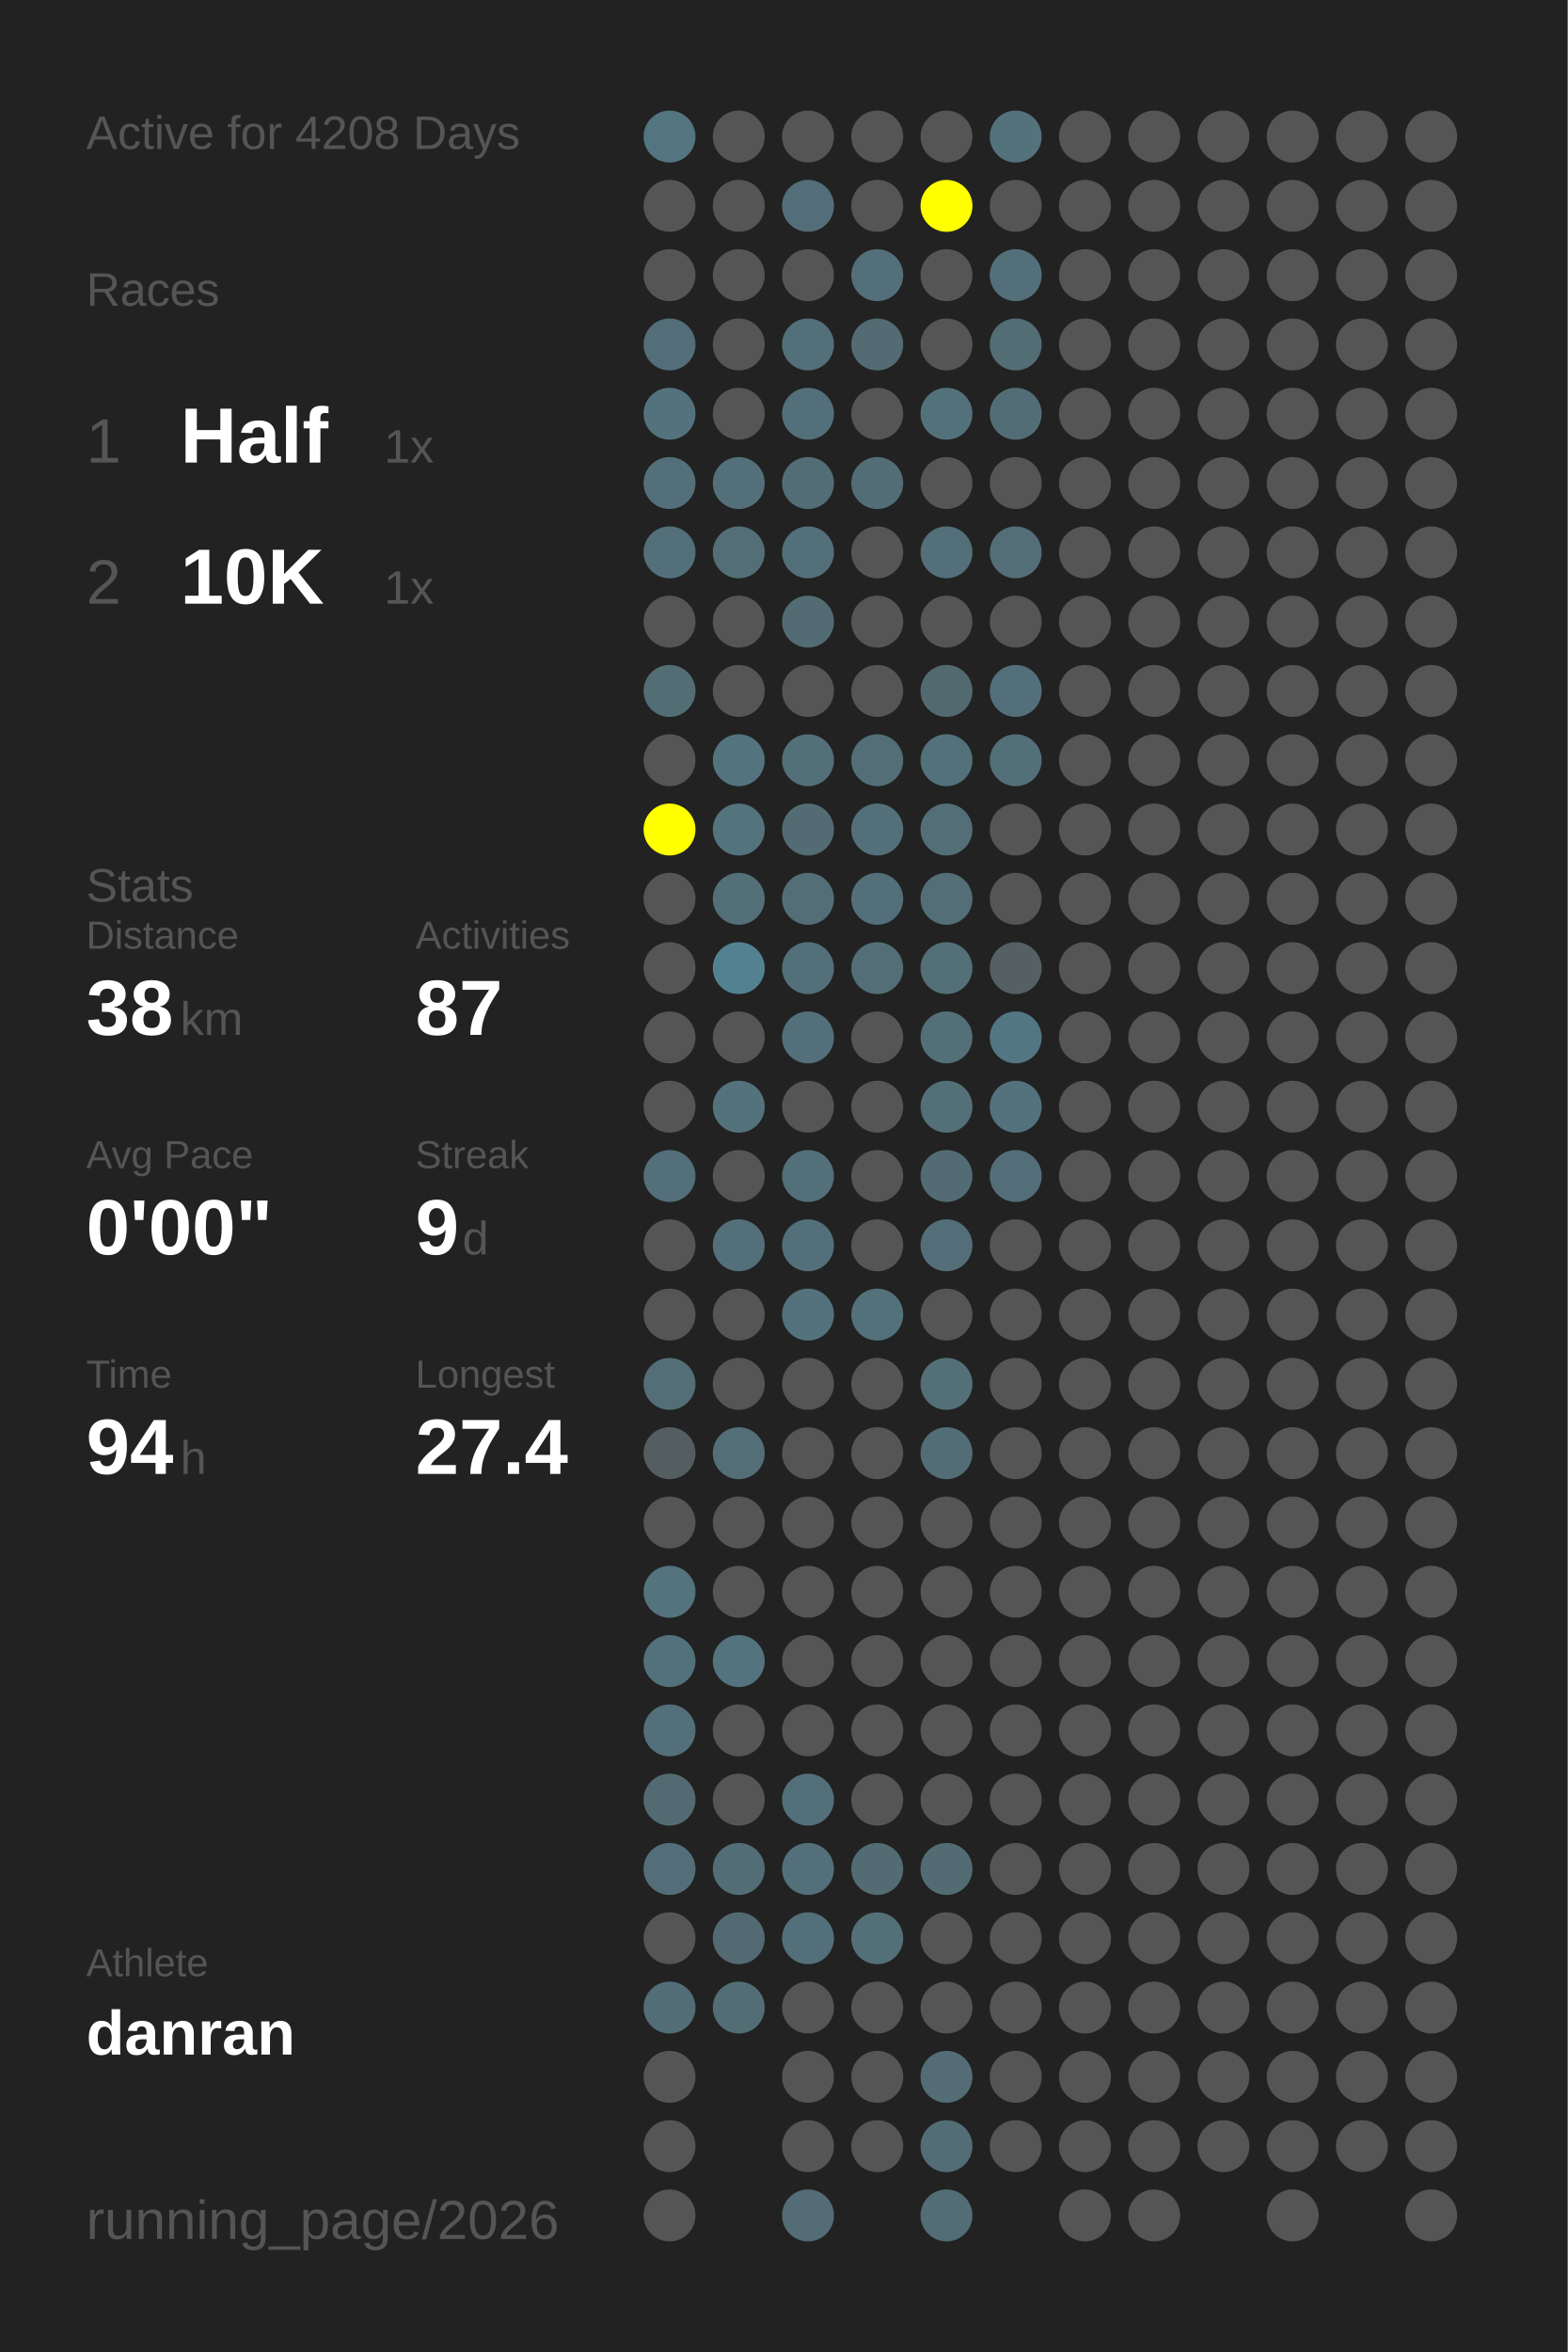
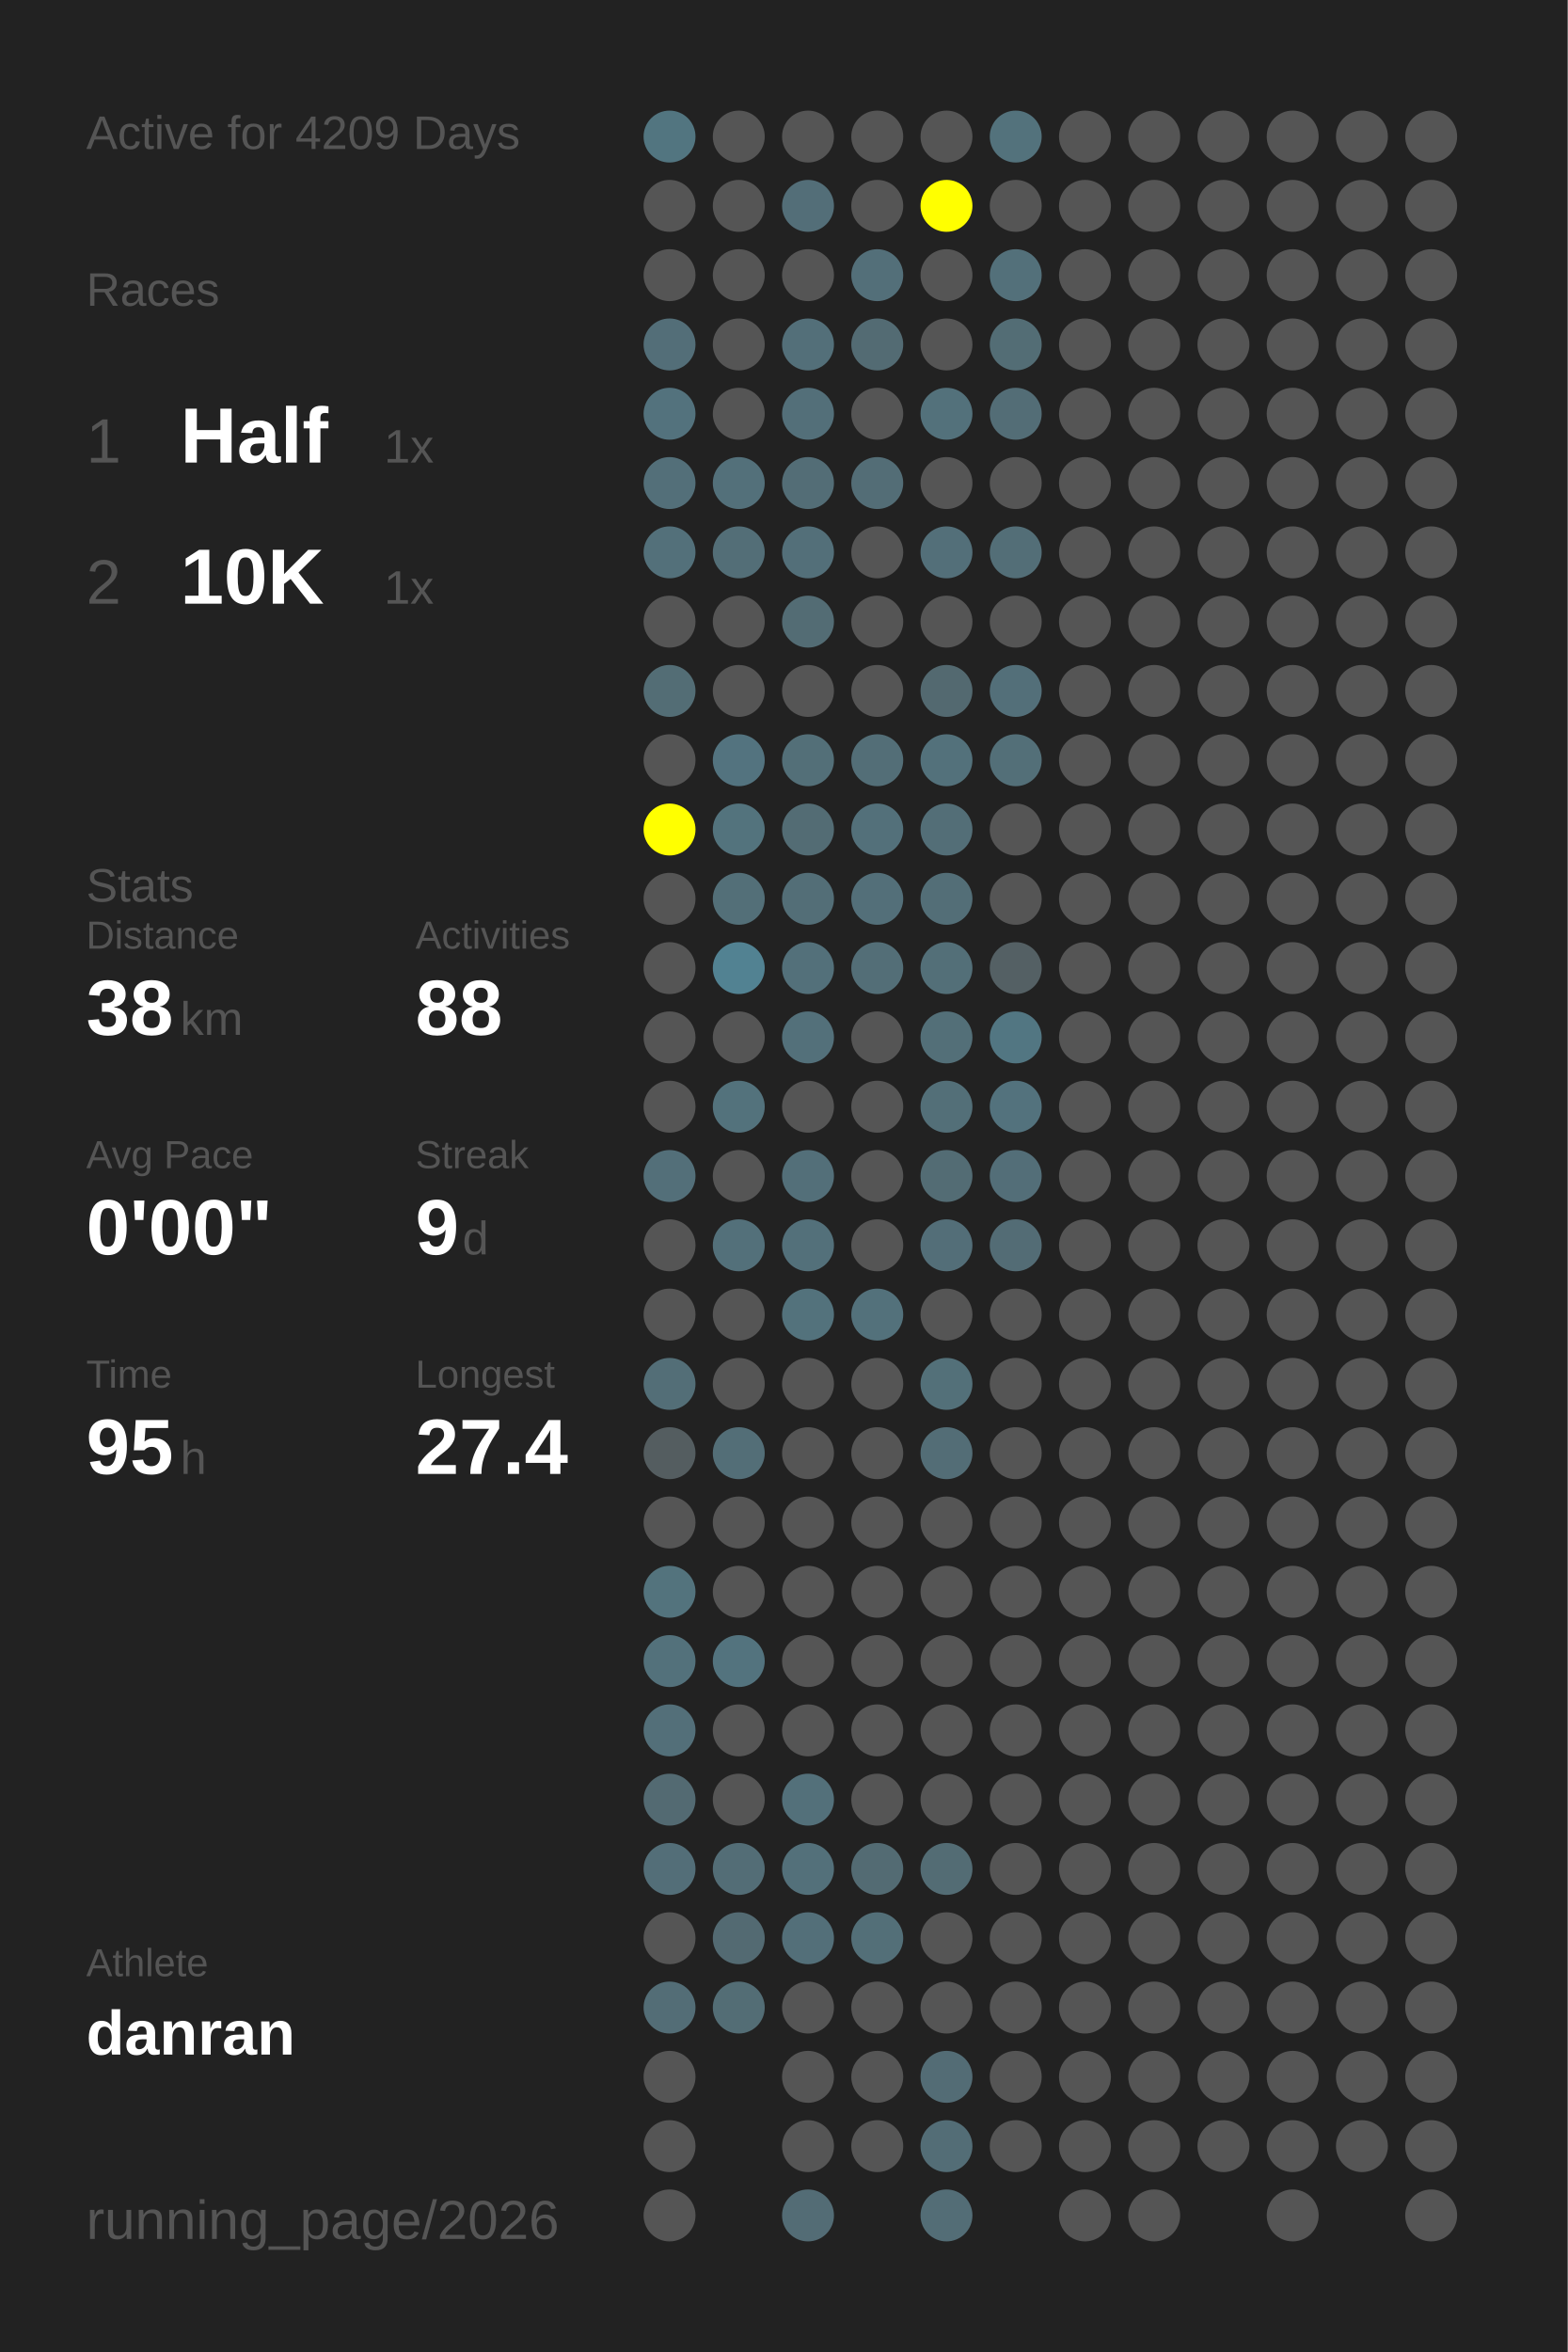
<svg xmlns="http://www.w3.org/2000/svg" baseProfile="full" height="300mm" version="1.1" viewBox="0,0,200,300" width="200mm">
  <defs />
  <rect fill="#222222" height="300" width="200" x="0" y="0" />
-   <text fill="#555555" style="font-size:6px; font-family:Arial;" x="11" y="19">Active for 4208 Days</text>
+   <text fill="#555555" style="font-size:6px; font-family:Arial;" x="11" y="19">Active for 4209 Days</text>
  <text fill="#555555" style="font-size:6px; font-family:Arial;" x="11" y="39">Races</text>
  <text fill="#555555" style="font-size:8px; font-family:Arial;" x="11" y="59">1</text>
  <text fill="#FFFFFF" style="font-size:10px; font-family:Arial; font-weight:bold;" x="23" y="59">Half</text>
  <text fill="#555555" style="font-size:6px; font-family:Arial;" x="49" y="59">1x</text>
  <text fill="#555555" style="font-size:8px; font-family:Arial;" x="11" y="77">2</text>
  <text fill="#FFFFFF" style="font-size:10px; font-family:Arial; font-weight:bold;" x="23" y="77">10K</text>
  <text fill="#555555" style="font-size:6px; font-family:Arial;" x="49" y="77">1x</text>
  <text fill="#555555" style="font-size:6px; font-family:Arial;" x="11" y="115">Stats</text>
  <text fill="#555555" style="font-size:5px; font-family:Arial;" x="11" y="121">Distance</text>
  <text fill="#FFFFFF" style="font-size:10px; font-family:Arial; font-weight:bold;" x="11" y="132">38</text>
  <text fill="#555555" style="font-size:6px; font-family:Arial;" x="23" y="132">km</text>
  <text fill="#555555" style="font-size:5px; font-family:Arial;" x="53" y="121">Activities</text>
-   <text fill="#FFFFFF" style="font-size:10px; font-family:Arial; font-weight:bold;" x="53" y="132">87</text>
+   <text fill="#FFFFFF" style="font-size:10px; font-family:Arial; font-weight:bold;" x="53" y="132">88</text>
  <text fill="#555555" style="font-size:5px; font-family:Arial;" x="11" y="149">Avg Pace</text>
  <text fill="#FFFFFF" style="font-size:10px; font-family:Arial; font-weight:bold;" x="11" y="160">0'00"</text>
  <text fill="#555555" style="font-size:5px; font-family:Arial;" x="53" y="149">Streak</text>
  <text fill="#FFFFFF" style="font-size:10px; font-family:Arial; font-weight:bold;" x="53" y="160">9</text>
  <text fill="#555555" style="font-size:6px; font-family:Arial;" x="59" y="160">d</text>
  <text fill="#555555" style="font-size:5px; font-family:Arial;" x="11" y="177">Time</text>
-   <text fill="#FFFFFF" style="font-size:10px; font-family:Arial; font-weight:bold;" x="11" y="188">94</text>
+   <text fill="#FFFFFF" style="font-size:10px; font-family:Arial; font-weight:bold;" x="11" y="188">95</text>
  <text fill="#555555" style="font-size:6px; font-family:Arial;" x="23" y="188">h</text>
  <text fill="#555555" style="font-size:5px; font-family:Arial;" x="53" y="177">Longest</text>
  <text fill="#FFFFFF" style="font-size:10px; font-family:Arial; font-weight:bold;" x="53" y="188">27.4</text>
  <text fill="#555555" style="font-size:5px; font-family:Arial;" x="11" y="252.065">Athlete</text>
  <text fill="#FFFFFF" style="font-size:8px; font-family:Arial; font-weight:bold;" x="11" y="262.065">danran</text>
  <text fill="#555555" style="font-size:7px; font-family:Arial;" x="11" y="285.581">running_page/2026</text>
  <circle cx="85.417" cy="17.419" fill="#527580" r="3.312" />
  <circle cx="85.417" cy="26.258" fill="#555555" r="3.312" />
  <circle cx="85.417" cy="35.097" fill="#555555" r="3.312" />
  <circle cx="85.417" cy="43.935" fill="#536e78" r="3.312" />
  <circle cx="85.417" cy="52.774" fill="#53727d" r="3.312" />
  <circle cx="85.417" cy="61.613" fill="#536f79" r="3.312" />
  <circle cx="85.417" cy="70.452" fill="#53707a" r="3.312" />
  <circle cx="85.417" cy="79.29" fill="#555555" r="3.312" />
  <circle cx="85.417" cy="88.129" fill="#536d75" r="3.312" />
  <circle cx="85.417" cy="96.968" fill="#555555" r="3.312" />
  <circle cx="85.417" cy="105.806" fill="#FFFF00" r="3.312" />
  <circle cx="85.417" cy="114.645" fill="#555555" r="3.312" />
  <circle cx="85.417" cy="123.484" fill="#555555" r="3.312" />
  <circle cx="85.417" cy="132.323" fill="#555555" r="3.312" />
  <circle cx="85.417" cy="141.161" fill="#555555" r="3.312" />
  <circle cx="85.417" cy="150" fill="#536f79" r="3.312" />
  <circle cx="85.417" cy="158.839" fill="#555555" r="3.312" />
  <circle cx="85.417" cy="167.677" fill="#555555" r="3.312" />
  <circle cx="85.417" cy="176.516" fill="#536e77" r="3.312" />
  <circle cx="85.417" cy="185.355" fill="#545d60" r="3.312" />
  <circle cx="85.417" cy="194.194" fill="#555555" r="3.312" />
  <circle cx="85.417" cy="203.032" fill="#53737d" r="3.312" />
  <circle cx="85.417" cy="211.871" fill="#53717b" r="3.312" />
  <circle cx="85.417" cy="220.71" fill="#536f79" r="3.312" />
  <circle cx="85.417" cy="229.548" fill="#536a72" r="3.312" />
  <circle cx="85.417" cy="238.387" fill="#536e78" r="3.312" />
  <circle cx="85.417" cy="247.226" fill="#555555" r="3.312" />
  <circle cx="85.417" cy="256.065" fill="#536d76" r="3.312" />
  <circle cx="85.417" cy="264.903" fill="#555555" r="3.312" />
  <circle cx="85.417" cy="273.742" fill="#555555" r="3.312" />
  <circle cx="85.417" cy="282.581" fill="#555555" r="3.312" />
  <circle cx="94.25" cy="17.419" fill="#555555" r="3.312" />
  <circle cx="94.25" cy="26.258" fill="#555555" r="3.312" />
  <circle cx="94.25" cy="35.097" fill="#555555" r="3.312" />
  <circle cx="94.25" cy="43.935" fill="#555555" r="3.312" />
  <circle cx="94.25" cy="52.774" fill="#555555" r="3.312" />
  <circle cx="94.25" cy="61.613" fill="#53707a" r="3.312" />
  <circle cx="94.25" cy="70.452" fill="#536e77" r="3.312" />
  <circle cx="94.25" cy="79.29" fill="#555555" r="3.312" />
  <circle cx="94.25" cy="88.129" fill="#555555" r="3.312" />
  <circle cx="94.25" cy="96.968" fill="#53737f" r="3.312" />
  <circle cx="94.25" cy="105.806" fill="#53737d" r="3.312" />
  <circle cx="94.25" cy="114.645" fill="#536f78" r="3.312" />
  <circle cx="94.25" cy="123.484" fill="#528292" r="3.312" />
  <circle cx="94.25" cy="132.323" fill="#555555" r="3.312" />
  <circle cx="94.25" cy="141.161" fill="#53727c" r="3.312" />
  <circle cx="94.25" cy="150" fill="#555555" r="3.312" />
  <circle cx="94.25" cy="158.839" fill="#53707a" r="3.312" />
  <circle cx="94.25" cy="167.677" fill="#555555" r="3.312" />
  <circle cx="94.25" cy="176.516" fill="#555555" r="3.312" />
  <circle cx="94.25" cy="185.355" fill="#536e77" r="3.312" />
  <circle cx="94.25" cy="194.194" fill="#555555" r="3.312" />
  <circle cx="94.25" cy="203.032" fill="#555555" r="3.312" />
  <circle cx="94.25" cy="211.871" fill="#53737e" r="3.312" />
  <circle cx="94.25" cy="220.71" fill="#555555" r="3.312" />
  <circle cx="94.25" cy="229.548" fill="#555555" r="3.312" />
  <circle cx="94.25" cy="238.387" fill="#536d76" r="3.312" />
  <circle cx="94.25" cy="247.226" fill="#536a72" r="3.312" />
  <circle cx="94.25" cy="256.065" fill="#536d75" r="3.312" />
  <circle cx="103.083" cy="17.419" fill="#555555" r="3.312" />
  <circle cx="103.083" cy="26.258" fill="#536e78" r="3.312" />
  <circle cx="103.083" cy="35.097" fill="#555555" r="3.312" />
  <circle cx="103.083" cy="43.935" fill="#536f79" r="3.312" />
  <circle cx="103.083" cy="52.774" fill="#536f79" r="3.312" />
  <circle cx="103.083" cy="61.613" fill="#536d76" r="3.312" />
  <circle cx="103.083" cy="70.452" fill="#536f79" r="3.312" />
  <circle cx="103.083" cy="79.29" fill="#536c74" r="3.312" />
  <circle cx="103.083" cy="88.129" fill="#555555" r="3.312" />
  <circle cx="103.083" cy="96.968" fill="#536f78" r="3.312" />
  <circle cx="103.083" cy="105.806" fill="#536c74" r="3.312" />
  <circle cx="103.083" cy="114.645" fill="#536e77" r="3.312" />
  <circle cx="103.083" cy="123.484" fill="#53707a" r="3.312" />
  <circle cx="103.083" cy="132.323" fill="#53707a" r="3.312" />
  <circle cx="103.083" cy="141.161" fill="#555555" r="3.312" />
  <circle cx="103.083" cy="150" fill="#536f79" r="3.312" />
  <circle cx="103.083" cy="158.839" fill="#53707a" r="3.312" />
  <circle cx="103.083" cy="167.677" fill="#53727c" r="3.312" />
  <circle cx="103.083" cy="176.516" fill="#555555" r="3.312" />
  <circle cx="103.083" cy="185.355" fill="#555555" r="3.312" />
  <circle cx="103.083" cy="194.194" fill="#555555" r="3.312" />
  <circle cx="103.083" cy="203.032" fill="#555555" r="3.312" />
  <circle cx="103.083" cy="211.871" fill="#555555" r="3.312" />
  <circle cx="103.083" cy="220.71" fill="#555555" r="3.312" />
  <circle cx="103.083" cy="229.548" fill="#53707a" r="3.312" />
  <circle cx="103.083" cy="238.387" fill="#53707a" r="3.312" />
  <circle cx="103.083" cy="247.226" fill="#536f79" r="3.312" />
  <circle cx="103.083" cy="256.065" fill="#555555" r="3.312" />
  <circle cx="103.083" cy="264.903" fill="#555555" r="3.312" />
  <circle cx="103.083" cy="273.742" fill="#555555" r="3.312" />
  <circle cx="103.083" cy="282.581" fill="#536c75" r="3.312" />
  <circle cx="111.917" cy="17.419" fill="#555555" r="3.312" />
  <circle cx="111.917" cy="26.258" fill="#555555" r="3.312" />
  <circle cx="111.917" cy="35.097" fill="#536f79" r="3.312" />
  <circle cx="111.917" cy="43.935" fill="#536b73" r="3.312" />
  <circle cx="111.917" cy="52.774" fill="#555555" r="3.312" />
  <circle cx="111.917" cy="61.613" fill="#536d76" r="3.312" />
  <circle cx="111.917" cy="70.452" fill="#555555" r="3.312" />
  <circle cx="111.917" cy="79.29" fill="#555555" r="3.312" />
  <circle cx="111.917" cy="88.129" fill="#555555" r="3.312" />
  <circle cx="111.917" cy="96.968" fill="#536e77" r="3.312" />
  <circle cx="111.917" cy="105.806" fill="#53707a" r="3.312" />
  <circle cx="111.917" cy="114.645" fill="#536f79" r="3.312" />
  <circle cx="111.917" cy="123.484" fill="#536e77" r="3.312" />
  <circle cx="111.917" cy="132.323" fill="#555555" r="3.312" />
  <circle cx="111.917" cy="141.161" fill="#555555" r="3.312" />
  <circle cx="111.917" cy="150" fill="#555555" r="3.312" />
  <circle cx="111.917" cy="158.839" fill="#555555" r="3.312" />
  <circle cx="111.917" cy="167.677" fill="#53717b" r="3.312" />
  <circle cx="111.917" cy="176.516" fill="#555555" r="3.312" />
  <circle cx="111.917" cy="185.355" fill="#555555" r="3.312" />
  <circle cx="111.917" cy="194.194" fill="#555555" r="3.312" />
  <circle cx="111.917" cy="203.032" fill="#555555" r="3.312" />
  <circle cx="111.917" cy="211.871" fill="#555555" r="3.312" />
  <circle cx="111.917" cy="220.71" fill="#555555" r="3.312" />
  <circle cx="111.917" cy="229.548" fill="#555555" r="3.312" />
  <circle cx="111.917" cy="238.387" fill="#536b73" r="3.312" />
  <circle cx="111.917" cy="247.226" fill="#536f78" r="3.312" />
  <circle cx="111.917" cy="256.065" fill="#555555" r="3.312" />
  <circle cx="111.917" cy="264.903" fill="#555555" r="3.312" />
  <circle cx="111.917" cy="273.742" fill="#555555" r="3.312" />
  <circle cx="120.75" cy="17.419" fill="#555555" r="3.312" />
  <circle cx="120.75" cy="26.258" fill="#FFFF00" r="3.312" />
  <circle cx="120.75" cy="35.097" fill="#555555" r="3.312" />
  <circle cx="120.75" cy="43.935" fill="#555555" r="3.312" />
  <circle cx="120.75" cy="52.774" fill="#53717b" r="3.312" />
  <circle cx="120.75" cy="61.613" fill="#555555" r="3.312" />
  <circle cx="120.75" cy="70.452" fill="#536f79" r="3.312" />
  <circle cx="120.75" cy="79.29" fill="#555555" r="3.312" />
  <circle cx="120.75" cy="88.129" fill="#536970" r="3.312" />
  <circle cx="120.75" cy="96.968" fill="#53717b" r="3.312" />
  <circle cx="120.75" cy="105.806" fill="#536e77" r="3.312" />
  <circle cx="120.75" cy="114.645" fill="#536e77" r="3.312" />
  <circle cx="120.75" cy="123.484" fill="#536f78" r="3.312" />
  <circle cx="120.75" cy="132.323" fill="#536f78" r="3.312" />
  <circle cx="120.75" cy="141.161" fill="#536f78" r="3.312" />
  <circle cx="120.75" cy="150" fill="#536c74" r="3.312" />
  <circle cx="120.75" cy="158.839" fill="#536e78" r="3.312" />
  <circle cx="120.75" cy="167.677" fill="#555555" r="3.312" />
  <circle cx="120.75" cy="176.516" fill="#537079" r="3.312" />
  <circle cx="120.75" cy="185.355" fill="#536d76" r="3.312" />
  <circle cx="120.75" cy="194.194" fill="#555555" r="3.312" />
  <circle cx="120.75" cy="203.032" fill="#555555" r="3.312" />
  <circle cx="120.75" cy="211.871" fill="#555555" r="3.312" />
  <circle cx="120.75" cy="220.71" fill="#555555" r="3.312" />
  <circle cx="120.75" cy="229.548" fill="#555555" r="3.312" />
  <circle cx="120.75" cy="238.387" fill="#536c74" r="3.312" />
  <circle cx="120.75" cy="247.226" fill="#555555" r="3.312" />
  <circle cx="120.75" cy="256.065" fill="#555555" r="3.312" />
  <circle cx="120.75" cy="264.903" fill="#536c75" r="3.312" />
  <circle cx="120.75" cy="273.742" fill="#536d76" r="3.312" />
  <circle cx="120.75" cy="282.581" fill="#536d76" r="3.312" />
  <circle cx="129.583" cy="17.419" fill="#53727c" r="3.312" />
  <circle cx="129.583" cy="26.258" fill="#555555" r="3.312" />
  <circle cx="129.583" cy="35.097" fill="#53707a" r="3.312" />
  <circle cx="129.583" cy="43.935" fill="#536d75" r="3.312" />
  <circle cx="129.583" cy="52.774" fill="#536d76" r="3.312" />
  <circle cx="129.583" cy="61.613" fill="#555555" r="3.312" />
  <circle cx="129.583" cy="70.452" fill="#536e77" r="3.312" />
  <circle cx="129.583" cy="79.29" fill="#555555" r="3.312" />
  <circle cx="129.583" cy="88.129" fill="#536f79" r="3.312" />
  <circle cx="129.583" cy="96.968" fill="#536f78" r="3.312" />
  <circle cx="129.583" cy="105.806" fill="#555555" r="3.312" />
  <circle cx="129.583" cy="114.645" fill="#555555" r="3.312" />
  <circle cx="129.583" cy="123.484" fill="#546064" r="3.312" />
  <circle cx="129.583" cy="132.323" fill="#527682" r="3.312" />
  <circle cx="129.583" cy="141.161" fill="#53727d" r="3.312" />
  <circle cx="129.583" cy="150" fill="#536e78" r="3.312" />
-   <circle cx="129.583" cy="158.839" fill="#555555" r="3.312" />
+   <circle cx="129.583" cy="158.839" fill="#536c75" r="3.312" />
  <circle cx="129.583" cy="167.677" fill="#555555" r="3.312" />
  <circle cx="129.583" cy="176.516" fill="#555555" r="3.312" />
  <circle cx="129.583" cy="185.355" fill="#555555" r="3.312" />
  <circle cx="129.583" cy="194.194" fill="#555555" r="3.312" />
  <circle cx="129.583" cy="203.032" fill="#555555" r="3.312" />
  <circle cx="129.583" cy="211.871" fill="#555555" r="3.312" />
  <circle cx="129.583" cy="220.71" fill="#555555" r="3.312" />
  <circle cx="129.583" cy="229.548" fill="#555555" r="3.312" />
  <circle cx="129.583" cy="238.387" fill="#555555" r="3.312" />
  <circle cx="129.583" cy="247.226" fill="#555555" r="3.312" />
  <circle cx="129.583" cy="256.065" fill="#555555" r="3.312" />
  <circle cx="129.583" cy="264.903" fill="#555555" r="3.312" />
  <circle cx="129.583" cy="273.742" fill="#555555" r="3.312" />
  <circle cx="138.417" cy="17.419" fill="#555555" r="3.312" />
  <circle cx="138.417" cy="26.258" fill="#555555" r="3.312" />
  <circle cx="138.417" cy="35.097" fill="#555555" r="3.312" />
  <circle cx="138.417" cy="43.935" fill="#555555" r="3.312" />
  <circle cx="138.417" cy="52.774" fill="#555555" r="3.312" />
  <circle cx="138.417" cy="61.613" fill="#555555" r="3.312" />
  <circle cx="138.417" cy="70.452" fill="#555555" r="3.312" />
  <circle cx="138.417" cy="79.29" fill="#555555" r="3.312" />
  <circle cx="138.417" cy="88.129" fill="#555555" r="3.312" />
  <circle cx="138.417" cy="96.968" fill="#555555" r="3.312" />
  <circle cx="138.417" cy="105.806" fill="#555555" r="3.312" />
  <circle cx="138.417" cy="114.645" fill="#555555" r="3.312" />
  <circle cx="138.417" cy="123.484" fill="#555555" r="3.312" />
  <circle cx="138.417" cy="132.323" fill="#555555" r="3.312" />
  <circle cx="138.417" cy="141.161" fill="#555555" r="3.312" />
  <circle cx="138.417" cy="150" fill="#555555" r="3.312" />
  <circle cx="138.417" cy="158.839" fill="#555555" r="3.312" />
  <circle cx="138.417" cy="167.677" fill="#555555" r="3.312" />
  <circle cx="138.417" cy="176.516" fill="#555555" r="3.312" />
  <circle cx="138.417" cy="185.355" fill="#555555" r="3.312" />
  <circle cx="138.417" cy="194.194" fill="#555555" r="3.312" />
  <circle cx="138.417" cy="203.032" fill="#555555" r="3.312" />
  <circle cx="138.417" cy="211.871" fill="#555555" r="3.312" />
  <circle cx="138.417" cy="220.71" fill="#555555" r="3.312" />
  <circle cx="138.417" cy="229.548" fill="#555555" r="3.312" />
  <circle cx="138.417" cy="238.387" fill="#555555" r="3.312" />
  <circle cx="138.417" cy="247.226" fill="#555555" r="3.312" />
  <circle cx="138.417" cy="256.065" fill="#555555" r="3.312" />
  <circle cx="138.417" cy="264.903" fill="#555555" r="3.312" />
  <circle cx="138.417" cy="273.742" fill="#555555" r="3.312" />
  <circle cx="138.417" cy="282.581" fill="#555555" r="3.312" />
  <circle cx="147.25" cy="17.419" fill="#555555" r="3.312" />
  <circle cx="147.25" cy="26.258" fill="#555555" r="3.312" />
  <circle cx="147.25" cy="35.097" fill="#555555" r="3.312" />
  <circle cx="147.25" cy="43.935" fill="#555555" r="3.312" />
  <circle cx="147.25" cy="52.774" fill="#555555" r="3.312" />
  <circle cx="147.25" cy="61.613" fill="#555555" r="3.312" />
  <circle cx="147.25" cy="70.452" fill="#555555" r="3.312" />
  <circle cx="147.25" cy="79.29" fill="#555555" r="3.312" />
  <circle cx="147.25" cy="88.129" fill="#555555" r="3.312" />
  <circle cx="147.25" cy="96.968" fill="#555555" r="3.312" />
  <circle cx="147.25" cy="105.806" fill="#555555" r="3.312" />
  <circle cx="147.25" cy="114.645" fill="#555555" r="3.312" />
  <circle cx="147.25" cy="123.484" fill="#555555" r="3.312" />
  <circle cx="147.25" cy="132.323" fill="#555555" r="3.312" />
  <circle cx="147.25" cy="141.161" fill="#555555" r="3.312" />
  <circle cx="147.25" cy="150" fill="#555555" r="3.312" />
  <circle cx="147.25" cy="158.839" fill="#555555" r="3.312" />
  <circle cx="147.25" cy="167.677" fill="#555555" r="3.312" />
  <circle cx="147.25" cy="176.516" fill="#555555" r="3.312" />
  <circle cx="147.25" cy="185.355" fill="#555555" r="3.312" />
  <circle cx="147.25" cy="194.194" fill="#555555" r="3.312" />
  <circle cx="147.25" cy="203.032" fill="#555555" r="3.312" />
  <circle cx="147.25" cy="211.871" fill="#555555" r="3.312" />
  <circle cx="147.25" cy="220.71" fill="#555555" r="3.312" />
  <circle cx="147.25" cy="229.548" fill="#555555" r="3.312" />
  <circle cx="147.25" cy="238.387" fill="#555555" r="3.312" />
  <circle cx="147.25" cy="247.226" fill="#555555" r="3.312" />
  <circle cx="147.25" cy="256.065" fill="#555555" r="3.312" />
  <circle cx="147.25" cy="264.903" fill="#555555" r="3.312" />
  <circle cx="147.25" cy="273.742" fill="#555555" r="3.312" />
  <circle cx="147.25" cy="282.581" fill="#555555" r="3.312" />
  <circle cx="156.083" cy="17.419" fill="#555555" r="3.312" />
  <circle cx="156.083" cy="26.258" fill="#555555" r="3.312" />
  <circle cx="156.083" cy="35.097" fill="#555555" r="3.312" />
  <circle cx="156.083" cy="43.935" fill="#555555" r="3.312" />
  <circle cx="156.083" cy="52.774" fill="#555555" r="3.312" />
  <circle cx="156.083" cy="61.613" fill="#555555" r="3.312" />
  <circle cx="156.083" cy="70.452" fill="#555555" r="3.312" />
  <circle cx="156.083" cy="79.29" fill="#555555" r="3.312" />
  <circle cx="156.083" cy="88.129" fill="#555555" r="3.312" />
  <circle cx="156.083" cy="96.968" fill="#555555" r="3.312" />
  <circle cx="156.083" cy="105.806" fill="#555555" r="3.312" />
  <circle cx="156.083" cy="114.645" fill="#555555" r="3.312" />
  <circle cx="156.083" cy="123.484" fill="#555555" r="3.312" />
  <circle cx="156.083" cy="132.323" fill="#555555" r="3.312" />
  <circle cx="156.083" cy="141.161" fill="#555555" r="3.312" />
  <circle cx="156.083" cy="150" fill="#555555" r="3.312" />
  <circle cx="156.083" cy="158.839" fill="#555555" r="3.312" />
  <circle cx="156.083" cy="167.677" fill="#555555" r="3.312" />
  <circle cx="156.083" cy="176.516" fill="#555555" r="3.312" />
  <circle cx="156.083" cy="185.355" fill="#555555" r="3.312" />
  <circle cx="156.083" cy="194.194" fill="#555555" r="3.312" />
  <circle cx="156.083" cy="203.032" fill="#555555" r="3.312" />
  <circle cx="156.083" cy="211.871" fill="#555555" r="3.312" />
  <circle cx="156.083" cy="220.71" fill="#555555" r="3.312" />
  <circle cx="156.083" cy="229.548" fill="#555555" r="3.312" />
  <circle cx="156.083" cy="238.387" fill="#555555" r="3.312" />
  <circle cx="156.083" cy="247.226" fill="#555555" r="3.312" />
  <circle cx="156.083" cy="256.065" fill="#555555" r="3.312" />
  <circle cx="156.083" cy="264.903" fill="#555555" r="3.312" />
  <circle cx="156.083" cy="273.742" fill="#555555" r="3.312" />
  <circle cx="164.917" cy="17.419" fill="#555555" r="3.312" />
  <circle cx="164.917" cy="26.258" fill="#555555" r="3.312" />
  <circle cx="164.917" cy="35.097" fill="#555555" r="3.312" />
  <circle cx="164.917" cy="43.935" fill="#555555" r="3.312" />
  <circle cx="164.917" cy="52.774" fill="#555555" r="3.312" />
  <circle cx="164.917" cy="61.613" fill="#555555" r="3.312" />
  <circle cx="164.917" cy="70.452" fill="#555555" r="3.312" />
  <circle cx="164.917" cy="79.29" fill="#555555" r="3.312" />
  <circle cx="164.917" cy="88.129" fill="#555555" r="3.312" />
  <circle cx="164.917" cy="96.968" fill="#555555" r="3.312" />
  <circle cx="164.917" cy="105.806" fill="#555555" r="3.312" />
  <circle cx="164.917" cy="114.645" fill="#555555" r="3.312" />
  <circle cx="164.917" cy="123.484" fill="#555555" r="3.312" />
  <circle cx="164.917" cy="132.323" fill="#555555" r="3.312" />
  <circle cx="164.917" cy="141.161" fill="#555555" r="3.312" />
  <circle cx="164.917" cy="150" fill="#555555" r="3.312" />
  <circle cx="164.917" cy="158.839" fill="#555555" r="3.312" />
  <circle cx="164.917" cy="167.677" fill="#555555" r="3.312" />
  <circle cx="164.917" cy="176.516" fill="#555555" r="3.312" />
  <circle cx="164.917" cy="185.355" fill="#555555" r="3.312" />
  <circle cx="164.917" cy="194.194" fill="#555555" r="3.312" />
  <circle cx="164.917" cy="203.032" fill="#555555" r="3.312" />
  <circle cx="164.917" cy="211.871" fill="#555555" r="3.312" />
  <circle cx="164.917" cy="220.71" fill="#555555" r="3.312" />
  <circle cx="164.917" cy="229.548" fill="#555555" r="3.312" />
  <circle cx="164.917" cy="238.387" fill="#555555" r="3.312" />
  <circle cx="164.917" cy="247.226" fill="#555555" r="3.312" />
  <circle cx="164.917" cy="256.065" fill="#555555" r="3.312" />
  <circle cx="164.917" cy="264.903" fill="#555555" r="3.312" />
  <circle cx="164.917" cy="273.742" fill="#555555" r="3.312" />
  <circle cx="164.917" cy="282.581" fill="#555555" r="3.312" />
  <circle cx="173.75" cy="17.419" fill="#555555" r="3.312" />
  <circle cx="173.75" cy="26.258" fill="#555555" r="3.312" />
  <circle cx="173.75" cy="35.097" fill="#555555" r="3.312" />
  <circle cx="173.75" cy="43.935" fill="#555555" r="3.312" />
  <circle cx="173.75" cy="52.774" fill="#555555" r="3.312" />
  <circle cx="173.75" cy="61.613" fill="#555555" r="3.312" />
  <circle cx="173.75" cy="70.452" fill="#555555" r="3.312" />
  <circle cx="173.75" cy="79.29" fill="#555555" r="3.312" />
  <circle cx="173.75" cy="88.129" fill="#555555" r="3.312" />
  <circle cx="173.75" cy="96.968" fill="#555555" r="3.312" />
  <circle cx="173.75" cy="105.806" fill="#555555" r="3.312" />
  <circle cx="173.75" cy="114.645" fill="#555555" r="3.312" />
  <circle cx="173.75" cy="123.484" fill="#555555" r="3.312" />
  <circle cx="173.75" cy="132.323" fill="#555555" r="3.312" />
  <circle cx="173.75" cy="141.161" fill="#555555" r="3.312" />
  <circle cx="173.75" cy="150" fill="#555555" r="3.312" />
  <circle cx="173.75" cy="158.839" fill="#555555" r="3.312" />
  <circle cx="173.75" cy="167.677" fill="#555555" r="3.312" />
  <circle cx="173.75" cy="176.516" fill="#555555" r="3.312" />
  <circle cx="173.75" cy="185.355" fill="#555555" r="3.312" />
  <circle cx="173.75" cy="194.194" fill="#555555" r="3.312" />
  <circle cx="173.75" cy="203.032" fill="#555555" r="3.312" />
  <circle cx="173.75" cy="211.871" fill="#555555" r="3.312" />
  <circle cx="173.75" cy="220.71" fill="#555555" r="3.312" />
  <circle cx="173.75" cy="229.548" fill="#555555" r="3.312" />
  <circle cx="173.75" cy="238.387" fill="#555555" r="3.312" />
  <circle cx="173.75" cy="247.226" fill="#555555" r="3.312" />
  <circle cx="173.75" cy="256.065" fill="#555555" r="3.312" />
  <circle cx="173.75" cy="264.903" fill="#555555" r="3.312" />
  <circle cx="173.75" cy="273.742" fill="#555555" r="3.312" />
  <circle cx="182.583" cy="17.419" fill="#555555" r="3.312" />
  <circle cx="182.583" cy="26.258" fill="#555555" r="3.312" />
  <circle cx="182.583" cy="35.097" fill="#555555" r="3.312" />
  <circle cx="182.583" cy="43.935" fill="#555555" r="3.312" />
  <circle cx="182.583" cy="52.774" fill="#555555" r="3.312" />
  <circle cx="182.583" cy="61.613" fill="#555555" r="3.312" />
  <circle cx="182.583" cy="70.452" fill="#555555" r="3.312" />
  <circle cx="182.583" cy="79.29" fill="#555555" r="3.312" />
  <circle cx="182.583" cy="88.129" fill="#555555" r="3.312" />
  <circle cx="182.583" cy="96.968" fill="#555555" r="3.312" />
  <circle cx="182.583" cy="105.806" fill="#555555" r="3.312" />
  <circle cx="182.583" cy="114.645" fill="#555555" r="3.312" />
  <circle cx="182.583" cy="123.484" fill="#555555" r="3.312" />
  <circle cx="182.583" cy="132.323" fill="#555555" r="3.312" />
  <circle cx="182.583" cy="141.161" fill="#555555" r="3.312" />
  <circle cx="182.583" cy="150" fill="#555555" r="3.312" />
  <circle cx="182.583" cy="158.839" fill="#555555" r="3.312" />
  <circle cx="182.583" cy="167.677" fill="#555555" r="3.312" />
  <circle cx="182.583" cy="176.516" fill="#555555" r="3.312" />
  <circle cx="182.583" cy="185.355" fill="#555555" r="3.312" />
  <circle cx="182.583" cy="194.194" fill="#555555" r="3.312" />
  <circle cx="182.583" cy="203.032" fill="#555555" r="3.312" />
  <circle cx="182.583" cy="211.871" fill="#555555" r="3.312" />
  <circle cx="182.583" cy="220.71" fill="#555555" r="3.312" />
  <circle cx="182.583" cy="229.548" fill="#555555" r="3.312" />
  <circle cx="182.583" cy="238.387" fill="#555555" r="3.312" />
  <circle cx="182.583" cy="247.226" fill="#555555" r="3.312" />
  <circle cx="182.583" cy="256.065" fill="#555555" r="3.312" />
  <circle cx="182.583" cy="264.903" fill="#555555" r="3.312" />
  <circle cx="182.583" cy="273.742" fill="#555555" r="3.312" />
  <circle cx="182.583" cy="282.581" fill="#555555" r="3.312" />
</svg>
